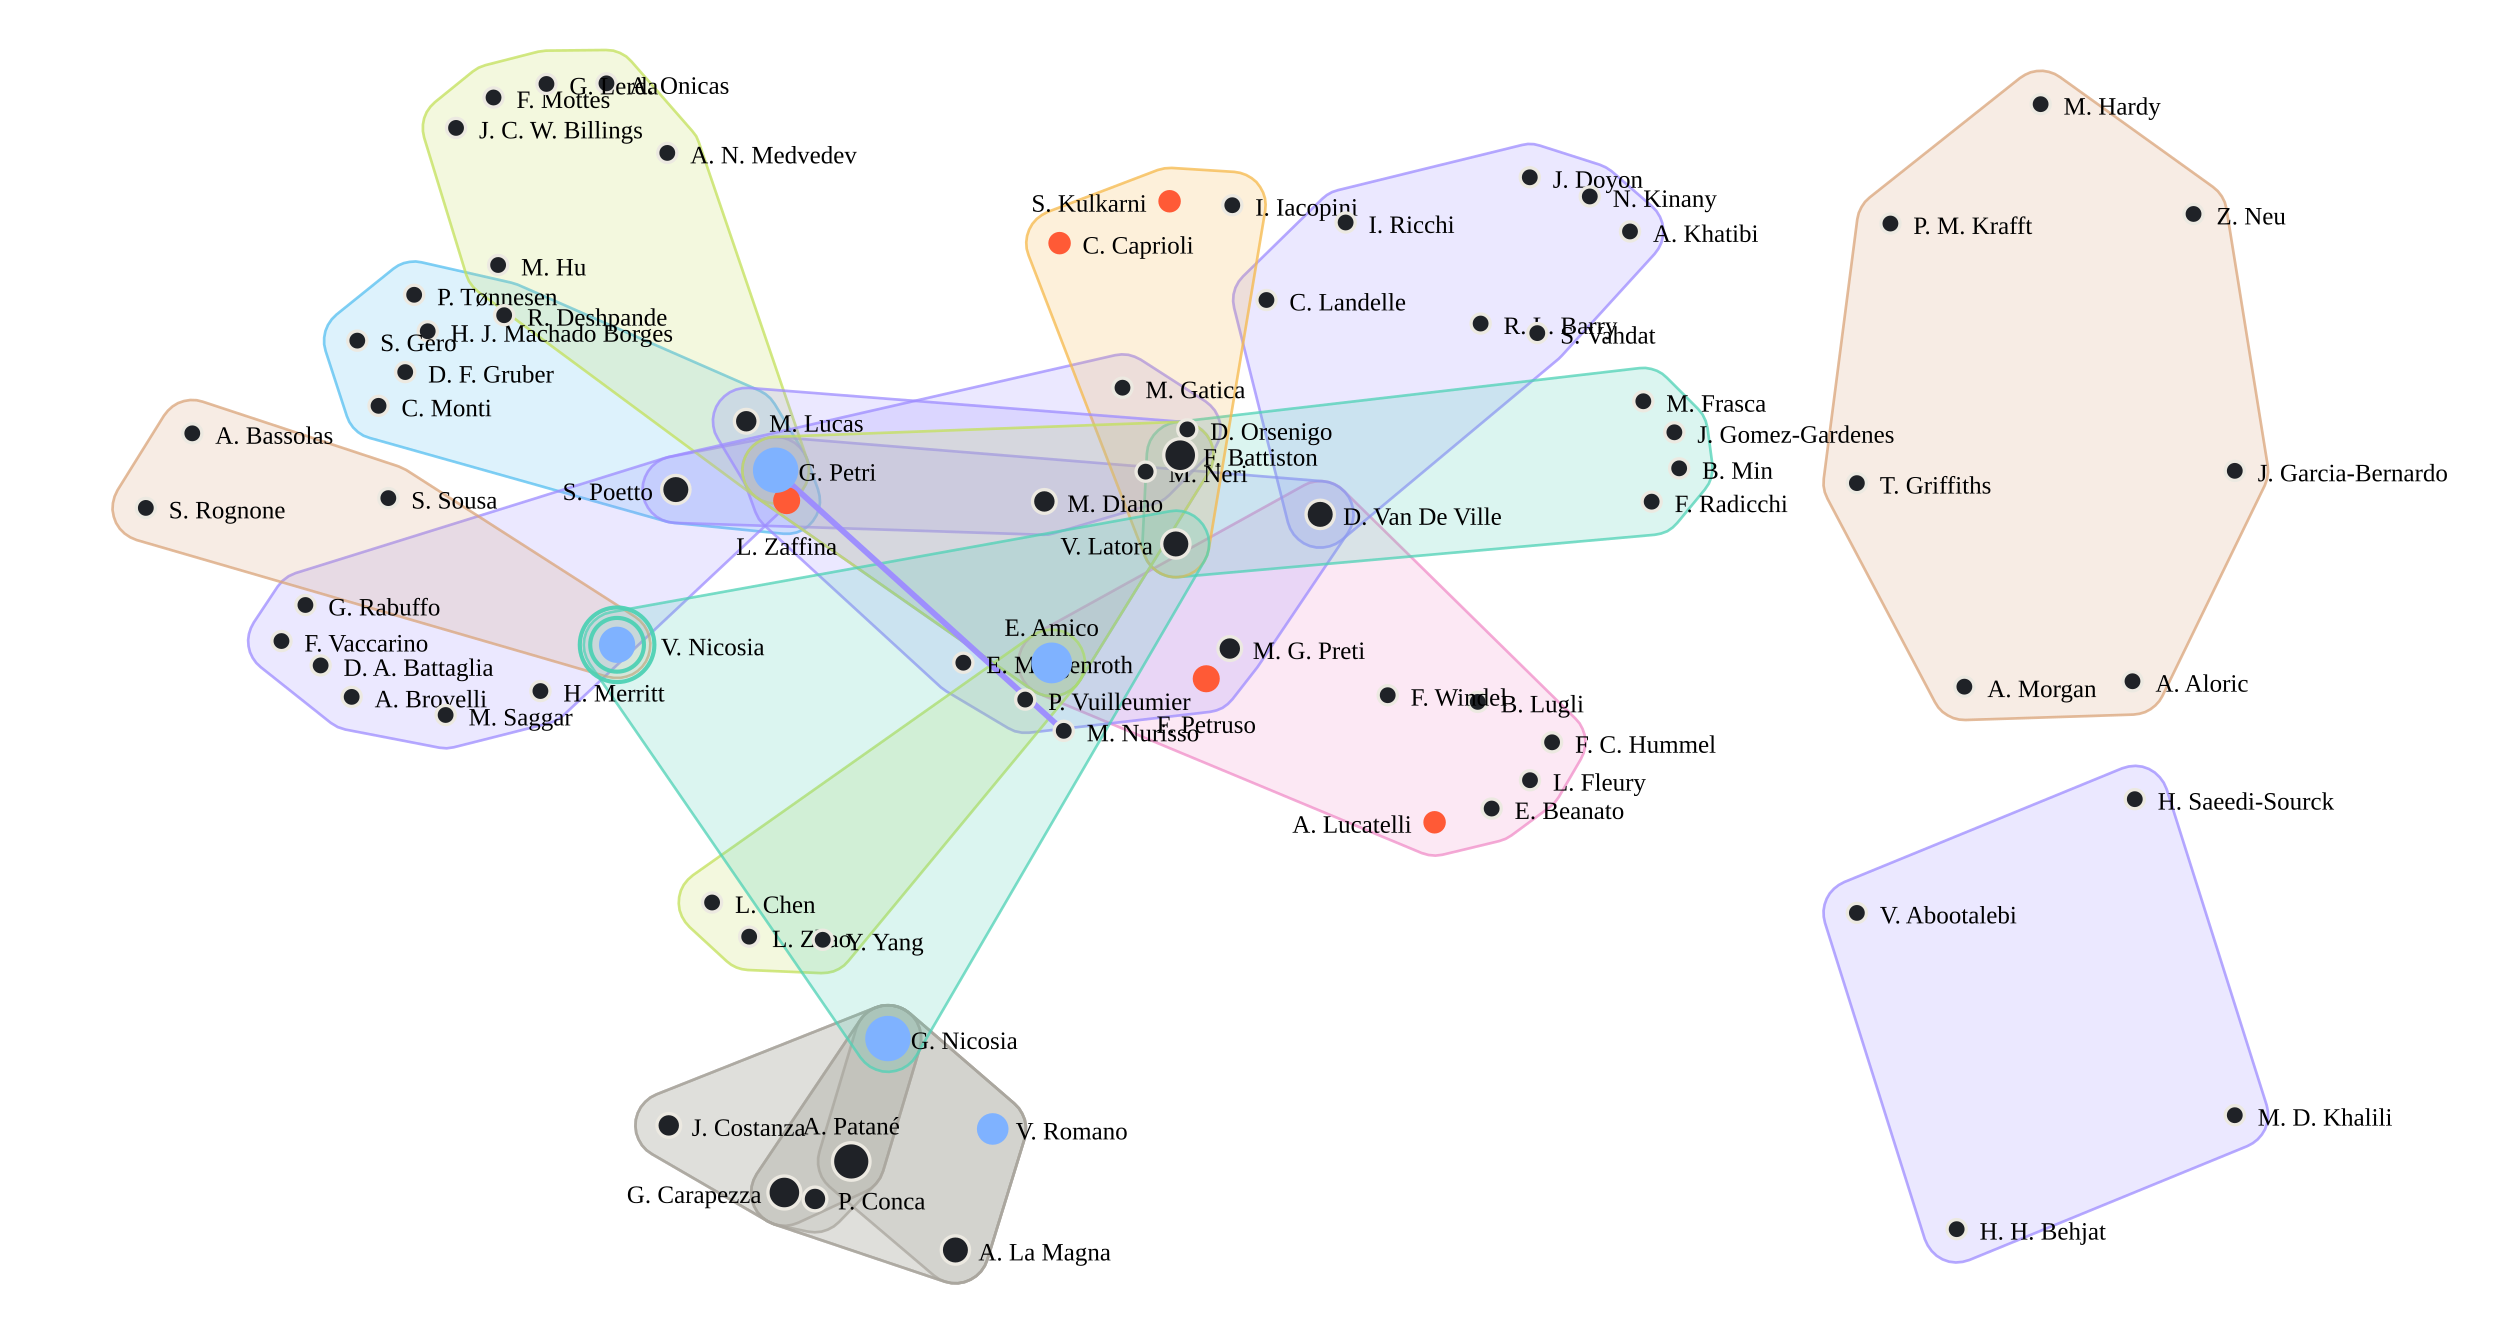
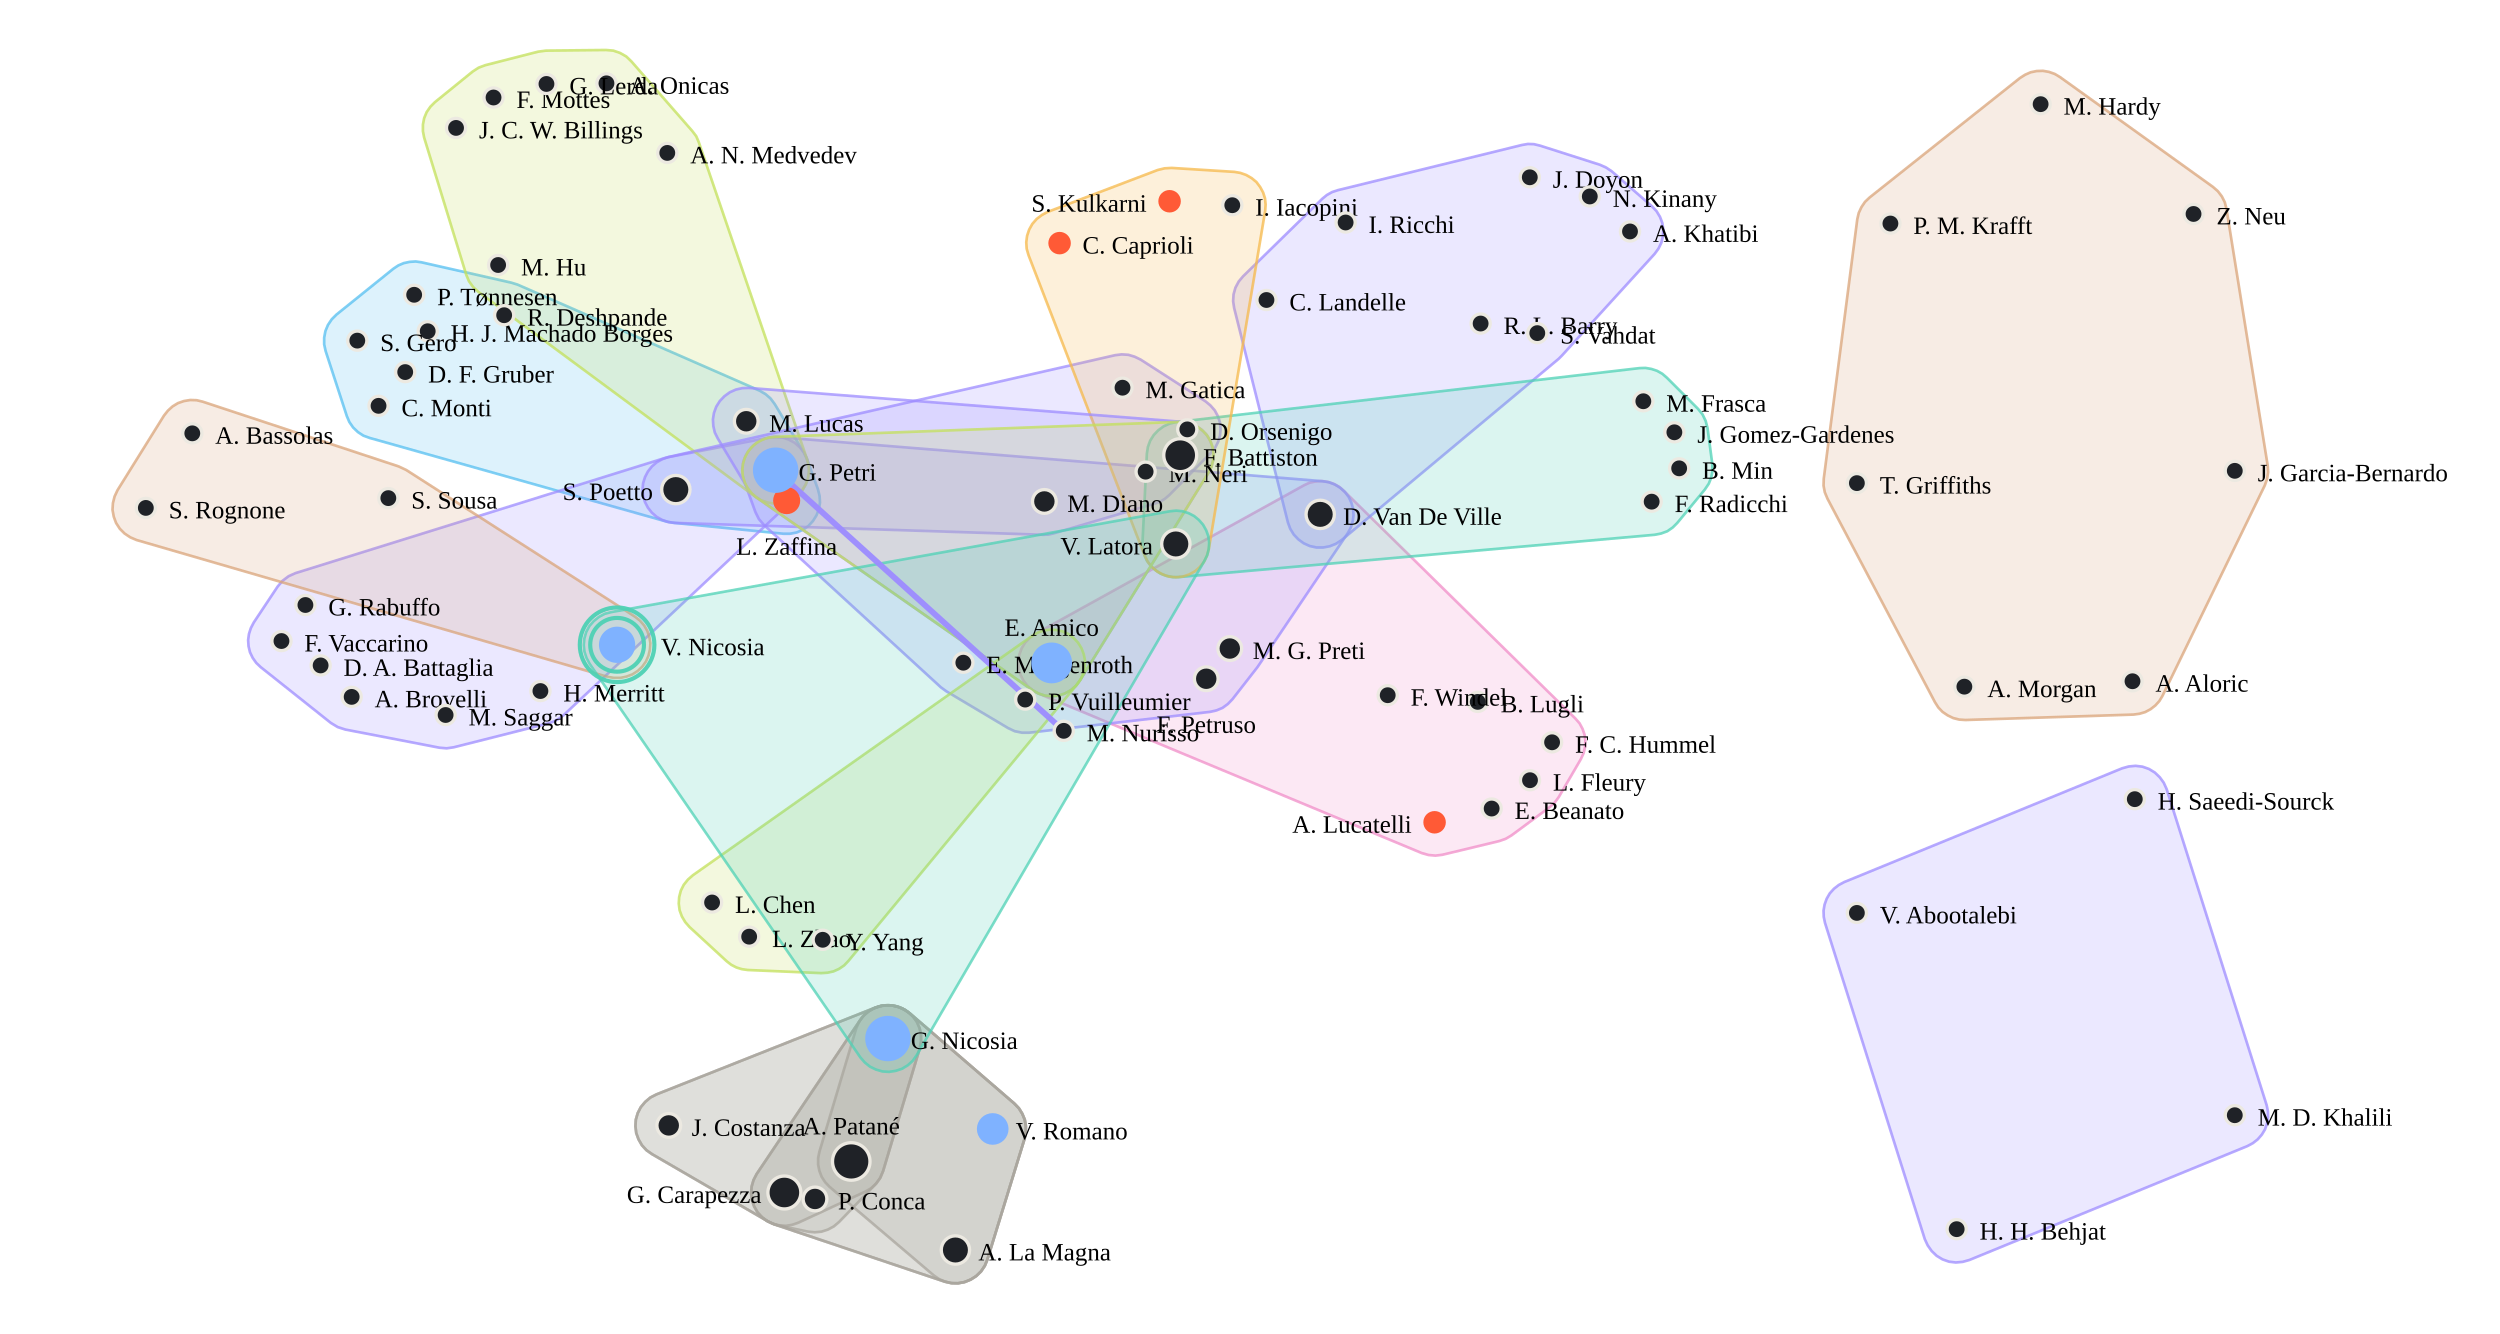
<svg class="hg" viewBox="0 0 1200 640" role="group" aria-label="Co-authorship hypergraph" focusable="false">
  <path class="hg-edge" data-w="0" d="M202.3 125.9 L199.5 125.5 L196.6 125.7 L193.8 126.3 L191.2 127.4 L188.8 129.0 L161.5 151.0 L159.2 153.3 L157.4 156.0 L156.2 158.9 L155.6 162.1 L155.6 165.3 L156.3 168.5 L166.5 199.8 L167.7 202.6 L169.5 205.2 L171.8 207.4 L174.4 209.1 L177.4 210.2 L320.1 250.4 L322.8 250.9 L376.0 256.2 L379.2 256.2 L382.4 255.6 L385.4 254.3 L388.0 252.5 L390.2 250.1 L391.9 247.4 L393.1 244.4 L393.6 241.2 L393.4 238.0 L392.6 234.8 L387.3 220.2 L386.0 217.5 L371.9 194.0 L369.9 191.3 L367.5 189.2 L364.6 187.5 L248.4 136.6 L245.5 135.7 L202.3 125.9 Z" fill="#55BFF0" fill-opacity="0.2" stroke="#55BFF0" stroke-opacity="0.75" stroke-width="1.3" stroke-linejoin="round" />
  <path class="hg-edge" data-w="1" d="M644.9 235.5 L642.7 233.6 L640.1 232.2 L637.3 231.3 L634.4 230.9 L631.5 231.1 L628.6 231.7 L626.0 232.9 L497.1 304.2 L494.4 306.1 L492.1 308.4 L490.4 311.2 L489.3 314.2 L488.8 317.5 L489.0 320.7 L489.8 323.9 L491.3 326.8 L493.3 329.3 L495.8 331.4 L498.7 333.0 L682.5 409.5 L685.7 410.4 L689.0 410.7 L692.3 410.3 L719.7 403.7 L722.8 402.6 L725.5 401.0 L743.9 387.4 L746.3 385.2 L748.2 382.6 L758.8 364.4 L760.1 361.6 L760.8 358.7 L761.0 355.7 L760.6 352.7 L759.6 349.8 L758.2 347.2 L756.2 344.9 L644.9 235.5 Z" fill="#F08DC8" fill-opacity="0.2" stroke="#F08DC8" stroke-opacity="0.75" stroke-width="1.3" stroke-linejoin="round" />
  <path class="hg-edge" data-w="2" d="M373.6 209.8 L370.4 209.8 L367.3 210.5 L364.4 211.8 L361.8 213.7 L359.6 216.0 L357.9 218.7 L356.8 221.7 L356.3 224.9 L356.5 228.1 L357.3 231.2 L362.6 245.8 L364.3 249.2 L366.8 252.1 L451.6 329.9 L454.2 331.8 L483.9 349.5 L487.1 351.0 L490.5 351.7 L493.9 351.7 L580.8 341.7 L583.9 341.0 L586.8 339.8 L589.4 337.9 L591.6 335.6 L602.9 321.1 L603.6 320.2 L647.0 255.8 L648.4 253.2 L649.3 250.3 L649.7 247.3 L649.5 244.3 L648.7 241.4 L647.4 238.6 L645.6 236.2 L643.4 234.2 L640.8 232.6 L638.0 231.5 L635.0 231.0 L373.6 209.8 Z" fill="#9D8CFF" fill-opacity="0.2" stroke="#9D8CFF" stroke-opacity="0.75" stroke-width="1.3" stroke-linejoin="round" />
  <path class="hg-edge" data-w="3" d="M739.2 69.9 L736.3 69.2 L733.4 69.1 L730.5 69.6 L642.1 91.3 L639.4 92.2 L636.9 93.6 L634.7 95.4 L596.7 132.6 L594.6 135.1 L593.0 138.1 L592.1 141.3 L591.9 144.6 L592.4 147.9 L618.2 250.8 L619.3 253.8 L621.0 256.6 L623.2 258.9 L625.8 260.8 L628.7 262.1 L631.9 262.8 L635.1 262.8 L638.3 262.2 L641.3 261.0 L644.0 259.2 L748.2 172.2 L749.7 170.7 L794.2 121.9 L796.1 119.3 L797.5 116.4 L798.2 113.4 L798.4 110.2 L797.9 107.0 L796.8 104.1 L795.1 101.3 L792.9 99.0 L773.6 82.2 L770.9 80.4 L768.0 79.1 L739.2 69.9 Z" fill="#9D8CFF" fill-opacity="0.2" stroke="#9D8CFF" stroke-opacity="0.75" stroke-width="1.3" stroke-linejoin="round" />
  <path class="hg-edge" data-w="4" d="M383.3 237.4 L385.3 235.0 L386.9 232.2 L387.9 229.2 L388.3 226.1 L388.1 222.9 L387.2 219.9 L385.8 217.0 L383.8 214.6 L381.4 212.5 L378.6 211.0 L375.6 210.0 L372.4 209.7 L369.3 210.0 L321.4 219.3 L319.6 219.7 L141.8 275.1 L138.5 276.6 L135.6 278.8 L133.3 281.5 L121.8 298.8 L120.4 301.5 L119.5 304.3 L119.1 307.2 L119.3 310.2 L120.0 313.1 L121.3 315.8 L123.0 318.2 L125.1 320.2 L158.8 347.0 L162.1 349.0 L165.8 350.2 L210.9 358.9 L214.4 359.2 L217.8 358.7 L263.3 347.2 L265.9 346.3 L268.2 345.0 L270.4 343.4 L383.3 237.4 Z" fill="#9D8CFF" fill-opacity="0.2" stroke="#9D8CFF" stroke-opacity="0.75" stroke-width="1.3" stroke-linejoin="round" />
  <path class="hg-edge" data-w="5" d="M988.8 37.0 L986.3 35.5 L983.5 34.5 L980.6 34.0 L977.6 34.1 L974.7 34.7 L972.0 35.9 L969.5 37.5 L897.4 94.8 L895.2 96.9 L893.5 99.4 L892.2 102.2 L891.5 105.2 L875.4 229.8 L875.3 233.1 L875.9 236.3 L877.2 239.4 L928.8 337.1 L930.4 339.6 L932.4 341.7 L934.9 343.4 L937.6 344.7 L940.4 345.4 L943.4 345.6 L1024.1 343.0 L1027.0 342.6 L1029.7 341.8 L1032.3 340.4 L1034.6 338.6 L1036.5 336.5 L1038.0 334.0 L1087.1 233.0 L1088.2 229.9 L1088.7 226.7 L1088.5 223.5 L1068.7 100.2 L1067.9 97.1 L1066.5 94.3 L1064.6 91.8 L1062.2 89.7 L988.8 37.0 Z" fill="#D9A47A" fill-opacity="0.2" stroke="#D9A47A" stroke-opacity="0.75" stroke-width="1.3" stroke-linejoin="round" />
  <path class="hg-edge" data-w="6" d="M303.1 29.5 L300.6 27.1 L297.6 25.4 L294.4 24.3 L290.9 24.0 L262.1 24.3 L258.3 24.8 L232.9 31.3 L229.7 32.5 L226.8 34.4 L208.8 49.0 L206.6 51.2 L204.8 53.8 L203.6 56.7 L203.0 59.8 L203.0 63.0 L203.6 66.1 L223.8 131.9 L225.1 135.0 L227.1 137.8 L229.6 140.1 L362.8 238.6 L365.5 240.2 L368.4 241.2 L371.5 241.7 L374.6 241.5 L377.6 240.8 L380.4 239.5 L383.0 237.6 L385.1 235.3 L386.7 232.7 L387.8 229.8 L388.3 226.7 L388.2 223.6 L387.4 220.5 L335.4 68.2 L334.2 65.4 L332.3 62.9 L303.1 29.5 Z" fill="#C3E05A" fill-opacity="0.2" stroke="#C3E05A" stroke-opacity="0.75" stroke-width="1.3" stroke-linejoin="round" />
  <path class="hg-edge" data-w="7" d="M547.5 172.6 L544.6 171.2 L541.6 170.3 L538.4 170.1 L535.2 170.5 L320.8 219.4 L317.9 220.4 L315.2 221.9 L312.9 223.9 L311.0 226.3 L309.6 229.0 L308.7 231.9 L308.4 235.0 L308.7 238.1 L309.6 241.0 L311.0 243.7 L312.9 246.1 L315.2 248.1 L317.9 249.6 L320.8 250.6 L323.9 251.0 L500.8 256.7 L503.3 256.6 L505.8 256.0 L554.4 241.7 L556.9 240.8 L559.2 239.4 L561.3 237.6 L581.3 217.3 L583.3 214.9 L584.7 212.1 L585.6 209.1 L585.9 205.9 L585.6 202.8 L584.6 199.8 L583.1 197.0 L581.0 194.6 L578.6 192.6 L547.5 172.6 Z" fill="#9D8CFF" fill-opacity="0.2" stroke="#9D8CFF" stroke-opacity="0.75" stroke-width="1.3" stroke-linejoin="round" />
  <path class="hg-edge" data-w="8" d="M800.1 181.3 L797.9 179.4 L795.4 178.0 L792.7 177.1 L789.8 176.6 L786.9 176.7 L564.6 202.6 L561.5 203.3 L558.6 204.6 L556.0 206.5 L553.8 208.8 L552.1 211.5 L551.0 214.5 L550.5 217.7 L548.4 260.3 L548.6 263.3 L549.3 266.3 L550.5 269.1 L552.3 271.5 L554.5 273.6 L557.0 275.3 L559.8 276.4 L562.8 277.0 L565.8 277.0 L794.2 256.7 L797.3 256.1 L800.3 255.0 L802.9 253.2 L805.1 251.0 L818.3 235.0 L820.2 232.2 L821.4 229.2 L822.0 226.0 L821.9 222.7 L819.6 205.4 L818.7 202.0 L817.2 198.9 L815.0 196.2 L800.1 181.3 Z" fill="#4FD1B5" fill-opacity="0.2" stroke="#4FD1B5" stroke-opacity="0.75" stroke-width="1.3" stroke-linejoin="round" />
  <path class="hg-edge" data-w="9" d="M436.7 486.4 L434.2 484.6 L431.5 483.4 L428.6 482.7 L425.6 482.5 L422.6 482.9 L419.7 483.9 L417.1 485.3 L414.8 487.2 L412.9 489.6 L363.2 563.5 L361.7 566.4 L360.8 569.5 L360.5 572.7 L360.9 576.0 L362.0 579.1 L363.6 581.9 L365.8 584.3 L368.4 586.2 L371.4 587.6 L453.5 615.2 L456.6 615.9 L459.8 616.0 L462.9 615.4 L465.9 614.2 L468.6 612.5 L470.9 610.3 L472.7 607.6 L473.9 604.7 L491.8 546.6 L492.4 543.6 L492.4 540.5 L491.9 537.5 L490.7 534.6 L489.1 532.0 L487.0 529.8 L436.7 486.4 Z" fill="#A9A69E" fill-opacity="0.2" stroke="#A9A69E" stroke-opacity="0.75" stroke-width="1.3" stroke-linejoin="round" />
  <path class="hg-edge" data-w="10" d="M562.4 80.6 L559.0 80.8 L555.7 81.6 L502.9 101.7 L500.1 103.2 L497.6 105.1 L495.5 107.5 L494.0 110.2 L493.0 113.2 L492.6 116.3 L492.8 119.4 L493.7 122.5 L549.5 266.9 L550.9 269.7 L552.9 272.2 L555.4 274.3 L558.2 275.8 L561.2 276.8 L564.4 277.1 L567.6 276.8 L570.7 275.8 L573.5 274.3 L575.9 272.2 L577.9 269.7 L579.3 266.8 L580.2 263.7 L607.3 101.1 L607.5 98.2 L607.2 95.2 L606.3 92.4 L604.9 89.8 L603.1 87.4 L600.8 85.5 L598.2 84.0 L595.4 83.0 L592.5 82.5 L562.4 80.6 Z" fill="#F5B84A" fill-opacity="0.2" stroke="#F5B84A" stroke-opacity="0.75" stroke-width="1.3" stroke-linejoin="round" />
  <path class="hg-edge" data-w="11" d="M441.5 503.1 L442.1 499.9 L442.1 496.6 L441.4 493.5 L440.1 490.5 L438.2 487.9 L435.8 485.7 L433.0 484.0 L429.9 482.9 L426.7 482.5 L423.4 482.7 L420.3 483.6 L315.1 525.3 L312.2 526.8 L309.7 528.9 L307.6 531.4 L306.1 534.3 L305.2 537.4 L305.0 540.6 L305.4 543.9 L306.5 546.9 L308.1 549.7 L310.3 552.1 L313.0 554.0 L368.5 586.2 L370.8 587.3 L373.2 588.1 L387.9 591.2 L391.1 591.5 L394.3 591.2 L397.4 590.2 L400.2 588.7 L402.7 586.6 L420.1 568.6 L422.4 565.6 L423.9 562.1 L441.5 503.1 Z" fill="#A9A69E" fill-opacity="0.2" stroke="#A9A69E" stroke-opacity="0.75" stroke-width="1.3" stroke-linejoin="round" />
  <path class="hg-edge" data-w="12" d="M436.7 486.4 L434.2 484.6 L431.5 483.4 L428.6 482.7 L425.6 482.5 L422.6 482.9 L419.7 483.9 L417.1 485.3 L414.8 487.2 L412.9 489.6 L363.2 563.5 L361.7 566.4 L360.8 569.5 L360.5 572.7 L360.9 576.0 L362.0 579.1 L363.6 581.9 L365.8 584.3 L368.4 586.2 L371.4 587.6 L453.5 615.2 L456.6 615.9 L459.8 616.0 L462.9 615.4 L465.9 614.2 L468.6 612.5 L470.9 610.3 L472.7 607.6 L473.9 604.7 L491.8 546.6 L492.4 543.6 L492.4 540.5 L491.9 537.5 L490.7 534.6 L489.1 532.0 L487.0 529.8 L436.7 486.4 Z" fill="#A9A69E" fill-opacity="0.2" stroke="#A9A69E" stroke-opacity="0.75" stroke-width="1.3" stroke-linejoin="round" />
  <path class="hg-edge" data-w="13" d="M1040.0 378.8 L1038.6 375.7 L1036.7 373.1 L1034.3 370.8 L1031.5 369.1 L1028.4 368.0 L1025.1 367.6 L1021.8 367.9 L1018.6 368.8 L885.2 423.4 L882.6 424.8 L880.3 426.6 L878.3 428.8 L876.8 431.4 L875.8 434.2 L875.3 437.1 L875.4 440.1 L876.0 443.0 L923.9 594.8 L925.3 597.8 L927.2 600.5 L929.6 602.8 L932.4 604.5 L935.5 605.6 L938.8 606.0 L942.1 605.7 L945.3 604.8 L1078.8 550.1 L1081.4 548.7 L1083.7 546.9 L1085.7 544.6 L1087.2 542.1 L1088.2 539.3 L1088.7 536.3 L1088.6 533.4 L1088.0 530.5 L1040.0 378.8 Z" fill="#9D8CFF" fill-opacity="0.2" stroke="#9D8CFF" stroke-opacity="0.75" stroke-width="1.3" stroke-linejoin="round" />
  <path class="hg-edge" data-w="14" d="M359.4 186.2 L356.3 186.3 L353.2 187.0 L350.3 188.3 L347.7 190.2 L345.5 192.5 L343.8 195.2 L342.7 198.2 L342.2 201.3 L342.4 204.5 L343.1 207.6 L344.5 210.4 L358.6 233.9 L360.6 236.6 L363.1 238.8 L495.6 331.3 L498.5 332.9 L501.6 333.9 L504.8 334.2 L508.0 333.9 L511.1 332.9 L514.0 331.3 L516.4 329.2 L518.4 326.6 L580.1 226.9 L581.5 224.0 L582.3 220.8 L582.5 217.5 L581.9 214.3 L580.8 211.3 L579.0 208.5 L576.7 206.2 L574.0 204.4 L571.0 203.1 L567.7 202.5 L359.4 186.2 Z" fill="#9D8CFF" fill-opacity="0.2" stroke="#9D8CFF" stroke-opacity="0.75" stroke-width="1.3" stroke-linejoin="round" />
  <path class="hg-edge" data-w="15" d="M517.1 328.4 L518.8 325.9 L520.0 323.0 L520.7 320.0 L520.8 317.0 L520.2 314.0 L519.1 311.1 L517.5 308.5 L515.4 306.3 L513.0 304.4 L510.2 303.1 L507.2 302.4 L504.2 302.2 L501.1 302.6 L498.2 303.6 L495.6 305.1 L332.6 420.1 L330.2 422.2 L328.2 424.7 L326.8 427.5 L326.0 430.6 L325.8 433.7 L326.2 436.9 L327.3 439.9 L328.9 442.6 L331.0 445.0 L348.8 461.4 L351.0 463.1 L353.5 464.4 L356.1 465.2 L358.9 465.6 L394.2 467.1 L397.2 466.9 L400.0 466.3 L402.7 465.1 L405.2 463.4 L407.2 461.3 L517.1 328.4 Z" fill="#C3E05A" fill-opacity="0.2" stroke="#C3E05A" stroke-opacity="0.75" stroke-width="1.3" stroke-linejoin="round" />
  <path class="hg-edge" data-w="16" d="M97.3 192.8 L94.4 192.1 L91.3 192.0 L88.3 192.5 L85.4 193.5 L82.8 195.1 L80.6 197.1 L78.7 199.5 L56.4 235.3 L55.0 238.3 L54.2 241.5 L54.0 244.7 L54.6 248.0 L55.7 251.0 L57.5 253.8 L59.8 256.1 L62.5 257.9 L65.5 259.2 L291.7 324.9 L294.7 325.4 L297.8 325.4 L300.7 324.8 L303.6 323.7 L306.1 322.1 L308.3 320.0 L310.1 317.5 L311.3 314.7 L312.0 311.7 L312.2 308.7 L311.7 305.7 L310.7 302.8 L309.2 300.2 L307.2 297.9 L304.8 296.0 L195.0 225.6 L191.4 223.9 L97.3 192.8 Z" fill="#D9A47A" fill-opacity="0.2" stroke="#D9A47A" stroke-opacity="0.75" stroke-width="1.3" stroke-linejoin="round" />
  <path class="hg-edge" data-w="17" d="M436.7 486.4 L434.0 484.6 L431.1 483.3 L428.0 482.6 L424.8 482.6 L421.7 483.1 L418.8 484.3 L416.1 486.1 L413.8 488.3 L412.1 491.0 L410.9 493.9 L393.3 552.9 L392.7 555.9 L392.7 559.0 L393.3 562.0 L394.4 564.9 L396.1 567.5 L398.2 569.7 L448.2 612.2 L450.8 614.0 L453.7 615.2 L456.8 615.9 L460.0 615.9 L463.1 615.4 L466.0 614.2 L468.6 612.5 L470.9 610.2 L472.7 607.6 L473.9 604.7 L491.8 546.6 L492.4 543.6 L492.4 540.5 L491.9 537.5 L490.7 534.6 L489.1 532.0 L487.0 529.8 L436.7 486.4 Z" fill="#A9A69E" fill-opacity="0.2" stroke="#A9A69E" stroke-opacity="0.75" stroke-width="1.3" stroke-linejoin="round" />
  <path class="hg-edge" data-w="18" d="M441.5 503.1 L442.1 499.9 L442.1 496.6 L441.4 493.5 L440.1 490.5 L438.2 487.9 L435.8 485.7 L433.0 484.0 L429.9 482.9 L426.7 482.5 L423.4 482.7 L420.3 483.6 L315.1 525.3 L312.2 526.8 L309.7 528.9 L307.6 531.4 L306.1 534.3 L305.2 537.4 L305.0 540.6 L305.4 543.9 L306.5 546.9 L308.1 549.7 L310.3 552.1 L313.0 554.0 L368.5 586.2 L371.3 587.5 L374.2 588.2 L377.3 588.4 L380.3 587.9 L383.2 586.9 L415.3 572.0 L418.2 570.3 L420.7 568.0 L422.6 565.2 L423.9 562.1 L441.5 503.1 Z" fill="#A9A69E" fill-opacity="0.2" stroke="#A9A69E" stroke-opacity="0.75" stroke-width="1.3" stroke-linejoin="round" />
  <path class="hg-edge" data-w="19" d="M580.1 226.9 L581.5 224.1 L582.3 221.1 L582.5 217.9 L582.1 214.8 L581.1 211.9 L579.5 209.1 L577.4 206.8 L574.9 204.9 L572.1 203.5 L569.0 202.7 L565.9 202.5 L371.7 209.7 L368.7 210.1 L365.8 211.1 L363.1 212.6 L360.8 214.6 L358.9 217.0 L357.5 219.7 L356.6 222.7 L356.3 225.7 L356.6 228.8 L357.5 231.7 L358.9 234.4 L360.8 236.8 L363.1 238.8 L495.6 331.3 L498.5 332.9 L501.6 333.9 L504.8 334.2 L508.0 333.9 L511.1 332.9 L514.0 331.3 L516.4 329.2 L518.4 326.6 L580.1 226.9 Z" fill="#C3E05A" fill-opacity="0.2" stroke="#C3E05A" stroke-opacity="0.75" stroke-width="1.3" stroke-linejoin="round" />
  <path class="hg-edge" data-w="20" d="M578.2 269.1 L579.5 266.4 L580.2 263.5 L580.4 260.4 L580.0 257.4 L579.0 254.6 L577.5 251.9 L575.5 249.6 L573.2 247.7 L570.5 246.3 L567.6 245.4 L564.6 245.1 L561.6 245.4 L293.4 293.8 L290.3 294.6 L287.5 296.1 L285.0 298.1 L282.9 300.5 L281.4 303.3 L280.5 306.4 L280.2 309.6 L280.5 312.7 L281.5 315.8 L283.0 318.6 L413.0 507.6 L415.1 510.0 L417.6 512.0 L420.5 513.4 L423.6 514.3 L426.8 514.5 L430.0 514.0 L433.0 513.0 L435.8 511.3 L438.1 509.2 L440.0 506.5 L578.2 269.1 Z" fill="#4FD1B5" fill-opacity="0.2" stroke="#4FD1B5" stroke-opacity="0.75" stroke-width="1.3" stroke-linejoin="round" />
  <line class="hg-edge hg-dyad" data-w="21" x1="372.3" y1="225.7" x2="510.6" y2="350.8" stroke="#9D8CFF" stroke-opacity="0.95" stroke-width="2.8" stroke-linecap="round" />
  <circle class="hg-edge hg-solo" data-w="22" cx="296.2" cy="309.5" r="12.9" fill="none" stroke="#4FD1B5" stroke-opacity="0.95" stroke-width="2" />
  <circle class="hg-edge hg-solo" data-w="22" cx="296.2" cy="309.5" r="17.9" fill="none" stroke="#4FD1B5" stroke-opacity="0.95" stroke-width="2" />
  <g class="hg-node" data-name="A. Aloric" data-w="5" tabindex="0" role="button" aria-label="A. Aloric, 1 joint work">
    <circle cx="1023.6" cy="327.0" r="4.6" fill="#1F2227" stroke="#ECE9E1" stroke-width="1.6" />
    <text class="hg-label" x="1034.6" y="332.0" text-anchor="start">A. Aloric</text>
  </g>
  <g class="hg-node" data-name="A. Bassolas" data-w="16" tabindex="0" role="button" aria-label="A. Bassolas, 1 joint work">
    <circle cx="92.3" cy="208.0" r="4.6" fill="#1F2227" stroke="#ECE9E1" stroke-width="1.6" />
    <text class="hg-label" x="103.3" y="213.0" text-anchor="start">A. Bassolas</text>
  </g>
  <g class="hg-node" data-name="A. Brovelli" data-w="4" tabindex="0" role="button" aria-label="A. Brovelli, 1 joint work">
    <circle cx="168.8" cy="334.5" r="4.6" fill="#1F2227" stroke="#ECE9E1" stroke-width="1.6" />
    <text class="hg-label" x="179.8" y="339.5" text-anchor="start">A. Brovelli</text>
  </g>
  <g class="hg-node" data-name="A. Khatibi" data-w="3" tabindex="0" role="button" aria-label="A. Khatibi, 1 joint work">
    <circle cx="782.4" cy="111.1" r="4.6" fill="#1F2227" stroke="#ECE9E1" stroke-width="1.6" />
    <text class="hg-label" x="793.4" y="116.1" text-anchor="start">A. Khatibi</text>
  </g>
  <g class="hg-node is-key" data-name="A. Lucatelli" data-w="1" tabindex="0" role="button" aria-label="A. Lucatelli, 1 joint work">
    <circle cx="688.6" cy="394.7" r="4.6" fill="#FF5A36" stroke="#FF5A36" stroke-width="1.6" />
    <text class="hg-label" x="677.6" y="399.7" text-anchor="end">A. Lucatelli</text>
  </g>
  <g class="hg-node" data-name="A. Morgan" data-w="5" tabindex="0" role="button" aria-label="A. Morgan, 1 joint work">
    <circle cx="942.9" cy="329.6" r="4.6" fill="#1F2227" stroke="#ECE9E1" stroke-width="1.6" />
    <text class="hg-label" x="953.9" y="334.6" text-anchor="start">A. Morgan</text>
  </g>
  <g class="hg-node" data-name="A. N. Medvedev" data-w="6" tabindex="0" role="button" aria-label="A. N. Medvedev, 1 joint work">
    <circle cx="320.3" cy="73.4" r="4.6" fill="#1F2227" stroke="#ECE9E1" stroke-width="1.6" />
    <text class="hg-label" x="331.3" y="78.4" text-anchor="start">A. N. Medvedev</text>
  </g>
  <g class="hg-node" data-name="A. Onicas" data-w="6" tabindex="0" role="button" aria-label="A. Onicas, 1 joint work">
    <circle cx="291.1" cy="40.0" r="4.6" fill="#1F2227" stroke="#ECE9E1" stroke-width="1.6" />
    <text class="hg-label" x="302.1" y="45.0" text-anchor="start">A. Onicas</text>
  </g>
  <g class="hg-node" data-name="B. Lugli" data-w="1" tabindex="0" role="button" aria-label="B. Lugli, 1 joint work">
    <circle cx="709.3" cy="336.9" r="4.6" fill="#1F2227" stroke="#ECE9E1" stroke-width="1.6" />
    <text class="hg-label" x="720.3" y="341.9" text-anchor="start">B. Lugli</text>
  </g>
  <g class="hg-node" data-name="B. Min" data-w="8" tabindex="0" role="button" aria-label="B. Min, 1 joint work">
    <circle cx="806.0" cy="224.8" r="4.6" fill="#1F2227" stroke="#ECE9E1" stroke-width="1.6" />
    <text class="hg-label" x="817.0" y="229.8" text-anchor="start">B. Min</text>
  </g>
  <g class="hg-node is-key" data-name="C. Caprioli" data-w="10" tabindex="0" role="button" aria-label="C. Caprioli, 1 joint work">
    <circle cx="508.6" cy="116.7" r="4.6" fill="#FF5A36" stroke="#FF5A36" stroke-width="1.6" />
    <text class="hg-label" x="519.6" y="121.7" text-anchor="start">C. Caprioli</text>
  </g>
  <g class="hg-node" data-name="C. Landelle" data-w="3" tabindex="0" role="button" aria-label="C. Landelle, 1 joint work">
    <circle cx="607.9" cy="144.0" r="4.6" fill="#1F2227" stroke="#ECE9E1" stroke-width="1.6" />
    <text class="hg-label" x="618.9" y="149.0" text-anchor="start">C. Landelle</text>
  </g>
  <g class="hg-node" data-name="C. Monti" data-w="0" tabindex="0" role="button" aria-label="C. Monti, 1 joint work">
    <circle cx="181.7" cy="194.8" r="4.6" fill="#1F2227" stroke="#ECE9E1" stroke-width="1.6" />
    <text class="hg-label" x="192.7" y="199.8" text-anchor="start">C. Monti</text>
  </g>
  <g class="hg-node" data-name="D. A. Battaglia" data-w="4" tabindex="0" role="button" aria-label="D. A. Battaglia, 1 joint work">
    <circle cx="153.9" cy="319.4" r="4.6" fill="#1F2227" stroke="#ECE9E1" stroke-width="1.6" />
    <text class="hg-label" x="164.9" y="324.4" text-anchor="start">D. A. Battaglia</text>
  </g>
  <g class="hg-node" data-name="D. F. Gruber" data-w="0" tabindex="0" role="button" aria-label="D. F. Gruber, 1 joint work">
    <circle cx="194.5" cy="178.6" r="4.6" fill="#1F2227" stroke="#ECE9E1" stroke-width="1.6" />
    <text class="hg-label" x="205.5" y="183.6" text-anchor="start">D. F. Gruber</text>
  </g>
  <g class="hg-node" data-name="D. Orsenigo" data-w="7" tabindex="0" role="button" aria-label="D. Orsenigo, 1 joint work">
    <circle cx="569.9" cy="206.1" r="4.6" fill="#1F2227" stroke="#ECE9E1" stroke-width="1.6" />
    <text class="hg-label" x="580.9" y="211.1" text-anchor="start">D. Orsenigo</text>
  </g>
  <g class="hg-node" data-name="E. Beanato" data-w="1" tabindex="0" role="button" aria-label="E. Beanato, 1 joint work">
    <circle cx="716.0" cy="388.1" r="4.6" fill="#1F2227" stroke="#ECE9E1" stroke-width="1.6" />
    <text class="hg-label" x="727.0" y="393.1" text-anchor="start">E. Beanato</text>
  </g>
  <g class="hg-node" data-name="E. Morgenroth" data-w="2" tabindex="0" role="button" aria-label="E. Morgenroth, 1 joint work">
    <circle cx="462.4" cy="318.1" r="4.6" fill="#1F2227" stroke="#ECE9E1" stroke-width="1.6" />
    <text class="hg-label" x="473.4" y="323.1" text-anchor="start">E. Morgenroth</text>
  </g>
  <g class="hg-node" data-name="F. C. Hummel" data-w="1" tabindex="0" role="button" aria-label="F. C. Hummel, 1 joint work">
    <circle cx="745.0" cy="356.3" r="4.6" fill="#1F2227" stroke="#ECE9E1" stroke-width="1.6" />
    <text class="hg-label" x="756.0" y="361.3" text-anchor="start">F. C. Hummel</text>
  </g>
  <g class="hg-node" data-name="F. Mottes" data-w="6" tabindex="0" role="button" aria-label="F. Mottes, 1 joint work">
    <circle cx="236.9" cy="46.8" r="4.6" fill="#1F2227" stroke="#ECE9E1" stroke-width="1.6" />
    <text class="hg-label" x="247.9" y="51.8" text-anchor="start">F. Mottes</text>
  </g>
  <g class="hg-node" data-name="F. Radicchi" data-w="8" tabindex="0" role="button" aria-label="F. Radicchi, 1 joint work">
    <circle cx="792.8" cy="240.8" r="4.6" fill="#1F2227" stroke="#ECE9E1" stroke-width="1.6" />
    <text class="hg-label" x="803.8" y="245.8" text-anchor="start">F. Radicchi</text>
  </g>
  <g class="hg-node" data-name="F. Vaccarino" data-w="4" tabindex="0" role="button" aria-label="F. Vaccarino, 1 joint work">
    <circle cx="135.1" cy="307.7" r="4.6" fill="#1F2227" stroke="#ECE9E1" stroke-width="1.6" />
    <text class="hg-label" x="146.1" y="312.7" text-anchor="start">F. Vaccarino</text>
  </g>
  <g class="hg-node" data-name="F. Windel" data-w="1" tabindex="0" role="button" aria-label="F. Windel, 1 joint work">
    <circle cx="666.1" cy="333.7" r="4.6" fill="#1F2227" stroke="#ECE9E1" stroke-width="1.6" />
    <text class="hg-label" x="677.1" y="338.7" text-anchor="start">F. Windel</text>
  </g>
  <g class="hg-node" data-name="G. Lerda" data-w="6" tabindex="0" role="button" aria-label="G. Lerda, 1 joint work">
    <circle cx="262.3" cy="40.3" r="4.6" fill="#1F2227" stroke="#ECE9E1" stroke-width="1.6" />
    <text class="hg-label" x="273.3" y="45.3" text-anchor="start">G. Lerda</text>
  </g>
  <g class="hg-node" data-name="G. Rabuffo" data-w="4" tabindex="0" role="button" aria-label="G. Rabuffo, 1 joint work">
    <circle cx="146.6" cy="290.4" r="4.6" fill="#1F2227" stroke="#ECE9E1" stroke-width="1.6" />
    <text class="hg-label" x="157.6" y="295.4" text-anchor="start">G. Rabuffo</text>
  </g>
  <g class="hg-node" data-name="H. H. Behjat" data-w="13" tabindex="0" role="button" aria-label="H. H. Behjat, 1 joint work">
    <circle cx="939.2" cy="590.0" r="4.6" fill="#1F2227" stroke="#ECE9E1" stroke-width="1.6" />
    <text class="hg-label" x="950.2" y="595.0" text-anchor="start">H. H. Behjat</text>
  </g>
  <g class="hg-node" data-name="H. J. Machado Borges" data-w="0" tabindex="0" role="button" aria-label="H. J. Machado Borges, 1 joint work">
    <circle cx="205.3" cy="159.0" r="4.6" fill="#1F2227" stroke="#ECE9E1" stroke-width="1.6" />
    <text class="hg-label" x="216.3" y="164.0" text-anchor="start">H. J. Machado Borges</text>
  </g>
  <g class="hg-node" data-name="H. Merritt" data-w="4" tabindex="0" role="button" aria-label="H. Merritt, 1 joint work">
    <circle cx="259.4" cy="331.7" r="4.6" fill="#1F2227" stroke="#ECE9E1" stroke-width="1.6" />
    <text class="hg-label" x="270.4" y="336.7" text-anchor="start">H. Merritt</text>
  </g>
  <g class="hg-node" data-name="H. Saeedi-Sourck" data-w="13" tabindex="0" role="button" aria-label="H. Saeedi-Sourck, 1 joint work">
    <circle cx="1024.7" cy="383.6" r="4.6" fill="#1F2227" stroke="#ECE9E1" stroke-width="1.6" />
    <text class="hg-label" x="1035.7" y="388.6" text-anchor="start">H. Saeedi-Sourck</text>
  </g>
  <g class="hg-node" data-name="I. Iacopini" data-w="10" tabindex="0" role="button" aria-label="I. Iacopini, 1 joint work">
    <circle cx="591.5" cy="98.5" r="4.6" fill="#1F2227" stroke="#ECE9E1" stroke-width="1.6" />
    <text class="hg-label" x="602.5" y="103.5" text-anchor="start">I. Iacopini</text>
  </g>
  <g class="hg-node" data-name="I. Ricchi" data-w="3" tabindex="0" role="button" aria-label="I. Ricchi, 1 joint work">
    <circle cx="645.9" cy="106.8" r="4.6" fill="#1F2227" stroke="#ECE9E1" stroke-width="1.6" />
    <text class="hg-label" x="656.9" y="111.8" text-anchor="start">I. Ricchi</text>
  </g>
  <g class="hg-node" data-name="J. C. W. Billings" data-w="6" tabindex="0" role="button" aria-label="J. C. W. Billings, 1 joint work">
    <circle cx="218.9" cy="61.4" r="4.6" fill="#1F2227" stroke="#ECE9E1" stroke-width="1.6" />
    <text class="hg-label" x="229.9" y="66.4" text-anchor="start">J. C. W. Billings</text>
  </g>
  <g class="hg-node" data-name="J. Doyon" data-w="3" tabindex="0" role="button" aria-label="J. Doyon, 1 joint work">
    <circle cx="734.3" cy="85.1" r="4.6" fill="#1F2227" stroke="#ECE9E1" stroke-width="1.6" />
    <text class="hg-label" x="745.3" y="90.1" text-anchor="start">J. Doyon</text>
  </g>
  <g class="hg-node" data-name="J. Garcia-Bernardo" data-w="5" tabindex="0" role="button" aria-label="J. Garcia-Bernardo, 1 joint work">
    <circle cx="1072.7" cy="226.0" r="4.6" fill="#1F2227" stroke="#ECE9E1" stroke-width="1.6" />
    <text class="hg-label" x="1083.7" y="231.0" text-anchor="start">J. Garcia-Bernardo</text>
  </g>
  <g class="hg-node" data-name="J. Gomez-Gardenes" data-w="8" tabindex="0" role="button" aria-label="J. Gomez-Gardenes, 1 joint work">
    <circle cx="803.7" cy="207.5" r="4.6" fill="#1F2227" stroke="#ECE9E1" stroke-width="1.6" />
    <text class="hg-label" x="814.7" y="212.5" text-anchor="start">J. Gomez-Gardenes</text>
  </g>
  <g class="hg-node" data-name="L. Chen" data-w="15" tabindex="0" role="button" aria-label="L. Chen, 1 joint work">
    <circle cx="341.8" cy="433.2" r="4.6" fill="#1F2227" stroke="#ECE9E1" stroke-width="1.6" />
    <text class="hg-label" x="352.8" y="438.2" text-anchor="start">L. Chen</text>
  </g>
  <g class="hg-node" data-name="L. Fleury" data-w="1" tabindex="0" role="button" aria-label="L. Fleury, 1 joint work">
    <circle cx="734.4" cy="374.5" r="4.6" fill="#1F2227" stroke="#ECE9E1" stroke-width="1.6" />
    <text class="hg-label" x="745.4" y="379.5" text-anchor="start">L. Fleury</text>
  </g>
  <g class="hg-node" data-name="L. Zhao" data-w="15" tabindex="0" role="button" aria-label="L. Zhao, 1 joint work">
    <circle cx="359.6" cy="449.6" r="4.6" fill="#1F2227" stroke="#ECE9E1" stroke-width="1.6" />
    <text class="hg-label" x="370.6" y="454.6" text-anchor="start">L. Zhao</text>
  </g>
  <g class="hg-node" data-name="M. D. Khalili" data-w="13" tabindex="0" role="button" aria-label="M. D. Khalili, 1 joint work">
    <circle cx="1072.7" cy="535.3" r="4.6" fill="#1F2227" stroke="#ECE9E1" stroke-width="1.6" />
    <text class="hg-label" x="1083.7" y="540.3" text-anchor="start">M. D. Khalili</text>
  </g>
  <g class="hg-node" data-name="M. Frasca" data-w="8" tabindex="0" role="button" aria-label="M. Frasca, 1 joint work">
    <circle cx="788.8" cy="192.6" r="4.6" fill="#1F2227" stroke="#ECE9E1" stroke-width="1.6" />
    <text class="hg-label" x="799.8" y="197.6" text-anchor="start">M. Frasca</text>
  </g>
  <g class="hg-node" data-name="M. Gatica" data-w="7" tabindex="0" role="button" aria-label="M. Gatica, 1 joint work">
    <circle cx="538.8" cy="186.1" r="4.6" fill="#1F2227" stroke="#ECE9E1" stroke-width="1.6" />
    <text class="hg-label" x="549.8" y="191.1" text-anchor="start">M. Gatica</text>
  </g>
  <g class="hg-node" data-name="M. Hardy" data-w="5" tabindex="0" role="button" aria-label="M. Hardy, 1 joint work">
    <circle cx="979.5" cy="50.0" r="4.6" fill="#1F2227" stroke="#ECE9E1" stroke-width="1.6" />
    <text class="hg-label" x="990.5" y="55.0" text-anchor="start">M. Hardy</text>
  </g>
  <g class="hg-node" data-name="M. Hu" data-w="6" tabindex="0" role="button" aria-label="M. Hu, 1 joint work">
    <circle cx="239.1" cy="127.2" r="4.6" fill="#1F2227" stroke="#ECE9E1" stroke-width="1.6" />
    <text class="hg-label" x="250.1" y="132.2" text-anchor="start">M. Hu</text>
  </g>
  <g class="hg-node" data-name="M. Neri" data-w="7" tabindex="0" role="button" aria-label="M. Neri, 1 joint work">
    <circle cx="549.9" cy="226.4" r="4.6" fill="#1F2227" stroke="#ECE9E1" stroke-width="1.6" />
    <text class="hg-label" x="560.9" y="231.4" text-anchor="start">M. Neri</text>
  </g>
  <g class="hg-node" data-name="M. Nurisso" data-w="21" tabindex="0" role="button" aria-label="M. Nurisso, 1 joint work">
    <circle cx="510.6" cy="350.8" r="4.6" fill="#1F2227" stroke="#ECE9E1" stroke-width="1.6" />
    <text class="hg-label" x="521.6" y="355.8" text-anchor="start">M. Nurisso</text>
  </g>
  <g class="hg-node" data-name="M. Saggar" data-w="4" tabindex="0" role="button" aria-label="M. Saggar, 1 joint work">
    <circle cx="213.9" cy="343.2" r="4.6" fill="#1F2227" stroke="#ECE9E1" stroke-width="1.6" />
    <text class="hg-label" x="224.9" y="348.2" text-anchor="start">M. Saggar</text>
  </g>
  <g class="hg-node" data-name="N. Kinany" data-w="3" tabindex="0" role="button" aria-label="N. Kinany, 1 joint work">
    <circle cx="763.1" cy="94.3" r="4.6" fill="#1F2227" stroke="#ECE9E1" stroke-width="1.6" />
    <text class="hg-label" x="774.1" y="99.3" text-anchor="start">N. Kinany</text>
  </g>
  <g class="hg-node" data-name="P. M. Krafft" data-w="5" tabindex="0" role="button" aria-label="P. M. Krafft, 1 joint work">
    <circle cx="907.4" cy="107.3" r="4.6" fill="#1F2227" stroke="#ECE9E1" stroke-width="1.6" />
    <text class="hg-label" x="918.4" y="112.3" text-anchor="start">P. M. Krafft</text>
  </g>
  <g class="hg-node" data-name="P. Tønnesen" data-w="0" tabindex="0" role="button" aria-label="P. Tønnesen, 1 joint work">
    <circle cx="198.8" cy="141.5" r="4.6" fill="#1F2227" stroke="#ECE9E1" stroke-width="1.6" />
    <text class="hg-label" x="209.8" y="146.5" text-anchor="start">P. Tønnesen</text>
  </g>
  <g class="hg-node" data-name="P. Vuilleumier" data-w="2" tabindex="0" role="button" aria-label="P. Vuilleumier, 1 joint work">
    <circle cx="492.1" cy="335.8" r="4.6" fill="#1F2227" stroke="#ECE9E1" stroke-width="1.6" />
    <text class="hg-label" x="503.1" y="340.8" text-anchor="start">P. Vuilleumier</text>
  </g>
  <g class="hg-node" data-name="R. Deshpande" data-w="0" tabindex="0" role="button" aria-label="R. Deshpande, 1 joint work">
    <circle cx="242.0" cy="151.3" r="4.6" fill="#1F2227" stroke="#ECE9E1" stroke-width="1.6" />
    <text class="hg-label" x="253.0" y="156.3" text-anchor="start">R. Deshpande</text>
  </g>
  <g class="hg-node" data-name="R. L. Barry" data-w="3" tabindex="0" role="button" aria-label="R. L. Barry, 1 joint work">
    <circle cx="710.7" cy="155.3" r="4.6" fill="#1F2227" stroke="#ECE9E1" stroke-width="1.6" />
    <text class="hg-label" x="721.7" y="160.3" text-anchor="start">R. L. Barry</text>
  </g>
  <g class="hg-node" data-name="S. Gero" data-w="0" tabindex="0" role="button" aria-label="S. Gero, 1 joint work">
    <circle cx="171.5" cy="163.5" r="4.6" fill="#1F2227" stroke="#ECE9E1" stroke-width="1.6" />
    <text class="hg-label" x="182.5" y="168.5" text-anchor="start">S. Gero</text>
  </g>
  <g class="hg-node is-key" data-name="S. Kulkarni" data-w="10" tabindex="0" role="button" aria-label="S. Kulkarni, 1 joint work">
    <circle cx="561.4" cy="96.6" r="4.6" fill="#FF5A36" stroke="#FF5A36" stroke-width="1.6" />
    <text class="hg-label" x="550.4" y="101.6" text-anchor="end">S. Kulkarni</text>
  </g>
  <g class="hg-node" data-name="S. Rognone" data-w="16" tabindex="0" role="button" aria-label="S. Rognone, 1 joint work">
    <circle cx="70.0" cy="243.8" r="4.6" fill="#1F2227" stroke="#ECE9E1" stroke-width="1.6" />
    <text class="hg-label" x="81.0" y="248.8" text-anchor="start">S. Rognone</text>
  </g>
  <g class="hg-node" data-name="S. Sousa" data-w="16" tabindex="0" role="button" aria-label="S. Sousa, 1 joint work">
    <circle cx="186.4" cy="239.1" r="4.6" fill="#1F2227" stroke="#ECE9E1" stroke-width="1.6" />
    <text class="hg-label" x="197.4" y="244.1" text-anchor="start">S. Sousa</text>
  </g>
  <g class="hg-node" data-name="S. Vahdat" data-w="3" tabindex="0" role="button" aria-label="S. Vahdat, 1 joint work">
    <circle cx="737.9" cy="159.9" r="4.6" fill="#1F2227" stroke="#ECE9E1" stroke-width="1.6" />
    <text class="hg-label" x="748.9" y="164.9" text-anchor="start">S. Vahdat</text>
  </g>
  <g class="hg-node" data-name="T. Griffiths" data-w="5" tabindex="0" role="button" aria-label="T. Griffiths, 1 joint work">
    <circle cx="891.3" cy="231.9" r="4.6" fill="#1F2227" stroke="#ECE9E1" stroke-width="1.6" />
    <text class="hg-label" x="902.3" y="236.9" text-anchor="start">T. Griffiths</text>
  </g>
  <g class="hg-node" data-name="V. Abootalebi" data-w="13" tabindex="0" role="button" aria-label="V. Abootalebi, 1 joint work">
    <circle cx="891.3" cy="438.2" r="4.6" fill="#1F2227" stroke="#ECE9E1" stroke-width="1.6" />
    <text class="hg-label" x="902.3" y="443.2" text-anchor="start">V. Abootalebi</text>
  </g>
  <g class="hg-node" data-name="Y. Yang" data-w="15" tabindex="0" role="button" aria-label="Y. Yang, 1 joint work">
    <circle cx="394.9" cy="451.1" r="4.6" fill="#1F2227" stroke="#ECE9E1" stroke-width="1.6" />
    <text class="hg-label" x="405.9" y="456.1" text-anchor="start">Y. Yang</text>
  </g>
  <g class="hg-node" data-name="Z. Neu" data-w="5" tabindex="0" role="button" aria-label="Z. Neu, 1 joint work">
    <circle cx="1052.9" cy="102.7" r="4.6" fill="#1F2227" stroke="#ECE9E1" stroke-width="1.6" />
    <text class="hg-label" x="1063.9" y="107.7" text-anchor="start">Z. Neu</text>
  </g>
-   <g class="hg-node is-key" data-name="F. Petruso" data-w="1 2" tabindex="0" role="button" aria-label="F. Petruso, 2 joint works">
-     <circle cx="579.0" cy="325.8" r="5.7" fill="#FF5A36" stroke="#FF5A36" stroke-width="1.6" />
+   <g class="hg-node" data-name="F. Petruso" data-w="1 2" tabindex="0" role="button" aria-label="F. Petruso, 2 joint works">
+     <circle cx="579.0" cy="325.8" r="5.7" fill="#1F2227" stroke="#ECE9E1" stroke-width="1.6" />
    <text class="hg-label" x="579.0" y="351.8" text-anchor="middle">F. Petruso</text>
  </g>
  <g class="hg-node" data-name="J. Costanza" data-w="11 18" tabindex="0" role="button" aria-label="J. Costanza, 2 joint works">
    <circle cx="321.0" cy="540.2" r="5.7" fill="#1F2227" stroke="#ECE9E1" stroke-width="1.6" />
    <text class="hg-label" x="332.0" y="545.2" text-anchor="start">J. Costanza</text>
  </g>
  <g class="hg-node is-key" data-name="L. Zaffina" data-w="0 2" tabindex="0" role="button" aria-label="L. Zaffina, 2 joint works">
    <circle cx="377.6" cy="240.3" r="5.7" fill="#FF5A36" stroke="#FF5A36" stroke-width="1.6" />
    <text class="hg-label" x="377.6" y="266.3" text-anchor="middle">L. Zaffina</text>
  </g>
  <g class="hg-node" data-name="M. Diano" data-w="2 7" tabindex="0" role="button" aria-label="M. Diano, 2 joint works">
    <circle cx="501.3" cy="240.7" r="5.7" fill="#1F2227" stroke="#ECE9E1" stroke-width="1.6" />
    <text class="hg-label" x="512.3" y="245.7" text-anchor="start">M. Diano</text>
  </g>
  <g class="hg-node" data-name="M. G. Preti" data-w="1 2" tabindex="0" role="button" aria-label="M. G. Preti, 2 joint works">
    <circle cx="590.3" cy="311.3" r="5.7" fill="#1F2227" stroke="#ECE9E1" stroke-width="1.6" />
    <text class="hg-label" x="601.3" y="316.3" text-anchor="start">M. G. Preti</text>
  </g>
  <g class="hg-node" data-name="M. Lucas" data-w="0 14" tabindex="0" role="button" aria-label="M. Lucas, 2 joint works">
    <circle cx="358.2" cy="202.2" r="5.7" fill="#1F2227" stroke="#ECE9E1" stroke-width="1.6" />
    <text class="hg-label" x="369.2" y="207.2" text-anchor="start">M. Lucas</text>
  </g>
  <g class="hg-node" data-name="P. Conca" data-w="9 11" tabindex="0" role="button" aria-label="P. Conca, 2 joint works">
    <circle cx="391.2" cy="575.5" r="5.7" fill="#1F2227" stroke="#ECE9E1" stroke-width="1.6" />
    <text class="hg-label" x="402.2" y="580.5" text-anchor="start">P. Conca</text>
  </g>
  <g class="hg-node is-key" data-name="A. La Magna" data-w="9 12 17" tabindex="0" role="button" aria-label="A. La Magna, 3 joint works">
    <circle cx="458.6" cy="600.0" r="6.8" fill="#1F2227" stroke="#ECE9E1" stroke-width="1.6" />
    <text class="hg-label" x="469.6" y="605.0" text-anchor="start">A. La Magna</text>
  </g>
  <g class="hg-node is-key" data-name="D. Van De Ville" data-w="1 2 3" tabindex="0" role="button" aria-label="D. Van De Ville, 3 joint works">
    <circle cx="633.7" cy="246.9" r="6.8" fill="#1F2227" stroke="#ECE9E1" stroke-width="1.6" />
    <text class="hg-label" x="644.7" y="251.9" text-anchor="start">D. Van De Ville</text>
  </g>
  <g class="hg-node is-key" data-name="S. Poetto" data-w="0 4 7" tabindex="0" role="button" aria-label="S. Poetto, 3 joint works">
    <circle cx="324.4" cy="235.0" r="6.8" fill="#1F2227" stroke="#ECE9E1" stroke-width="1.6" />
    <text class="hg-label" x="313.4" y="240.0" text-anchor="end">S. Poetto</text>
  </g>
  <g class="hg-node is-key" data-name="V. Latora" data-w="8 10 20" tabindex="0" role="button" aria-label="V. Latora, 3 joint works">
    <circle cx="564.4" cy="261.1" r="6.8" fill="#1F2227" stroke="#ECE9E1" stroke-width="1.6" />
    <text class="hg-label" x="553.4" y="266.1" text-anchor="end">V. Latora</text>
  </g>
  <g class="hg-node is-key" data-name="V. Romano" data-w="9 12 17" tabindex="0" role="button" aria-label="V. Romano, 3 joint works">
    <circle cx="476.5" cy="541.9" r="6.8" fill="#7FB2FF" stroke="#7FB2FF" stroke-width="1.6" />
    <text class="hg-label" x="487.5" y="546.9" text-anchor="start">V. Romano</text>
  </g>
  <g class="hg-node is-key" data-name="F. Battiston" data-w="8 10 14 19" tabindex="0" role="button" aria-label="F. Battiston, 4 joint works">
    <circle cx="566.5" cy="218.5" r="7.9" fill="#1F2227" stroke="#ECE9E1" stroke-width="1.6" />
    <text class="hg-label" x="577.5" y="223.5" text-anchor="start">F. Battiston</text>
  </g>
  <g class="hg-node is-key" data-name="G. Carapezza" data-w="9 11 12 18" tabindex="0" role="button" aria-label="G. Carapezza, 4 joint works">
    <circle cx="376.5" cy="572.4" r="7.9" fill="#1F2227" stroke="#ECE9E1" stroke-width="1.6" />
    <text class="hg-label" x="365.5" y="577.4" text-anchor="end">G. Carapezza</text>
  </g>
  <g class="hg-node is-key" data-name="V. Nicosia" data-w="16 20 22" tabindex="0" role="button" aria-label="V. Nicosia, 4 joint works">
    <circle cx="296.2" cy="309.5" r="7.9" fill="#7FB2FF" stroke="#7FB2FF" stroke-width="1.6" />
    <text class="hg-label" x="317.2" y="314.5" text-anchor="start">V. Nicosia</text>
  </g>
  <g class="hg-node is-key" data-name="A. Patané" data-w="9 11 12 17 18" tabindex="0" role="button" aria-label="A. Patané, 5 joint works">
    <circle cx="408.6" cy="557.5" r="9.0" fill="#1F2227" stroke="#ECE9E1" stroke-width="1.6" />
    <text class="hg-label" x="408.6" y="544.5" text-anchor="middle">A. Patané</text>
  </g>
  <g class="hg-node is-key" data-name="E. Amico" data-w="1 2 14 15 19" tabindex="0" role="button" aria-label="E. Amico, 5 joint works">
    <circle cx="504.8" cy="318.2" r="9.0" fill="#7FB2FF" stroke="#7FB2FF" stroke-width="1.6" />
    <text class="hg-label" x="504.8" y="305.2" text-anchor="middle">E. Amico</text>
  </g>
  <g class="hg-node is-key" data-name="G. Nicosia" data-w="9 11 12 17 18 20" tabindex="0" role="button" aria-label="G. Nicosia, 6 joint works">
    <circle cx="426.2" cy="498.5" r="10.1" fill="#7FB2FF" stroke="#7FB2FF" stroke-width="1.6" />
    <text class="hg-label" x="437.2" y="503.5" text-anchor="start">G. Nicosia</text>
  </g>
  <g class="hg-node is-key" data-name="G. Petri" data-w="0 2 4 6 7 14 19 21" tabindex="0" role="button" aria-label="G. Petri, 8 joint works">
    <circle cx="372.3" cy="225.7" r="10.1" fill="#7FB2FF" stroke="#7FB2FF" stroke-width="1.6" />
    <text class="hg-label" x="383.3" y="230.7" text-anchor="start">G. Petri</text>
  </g>
</svg>
